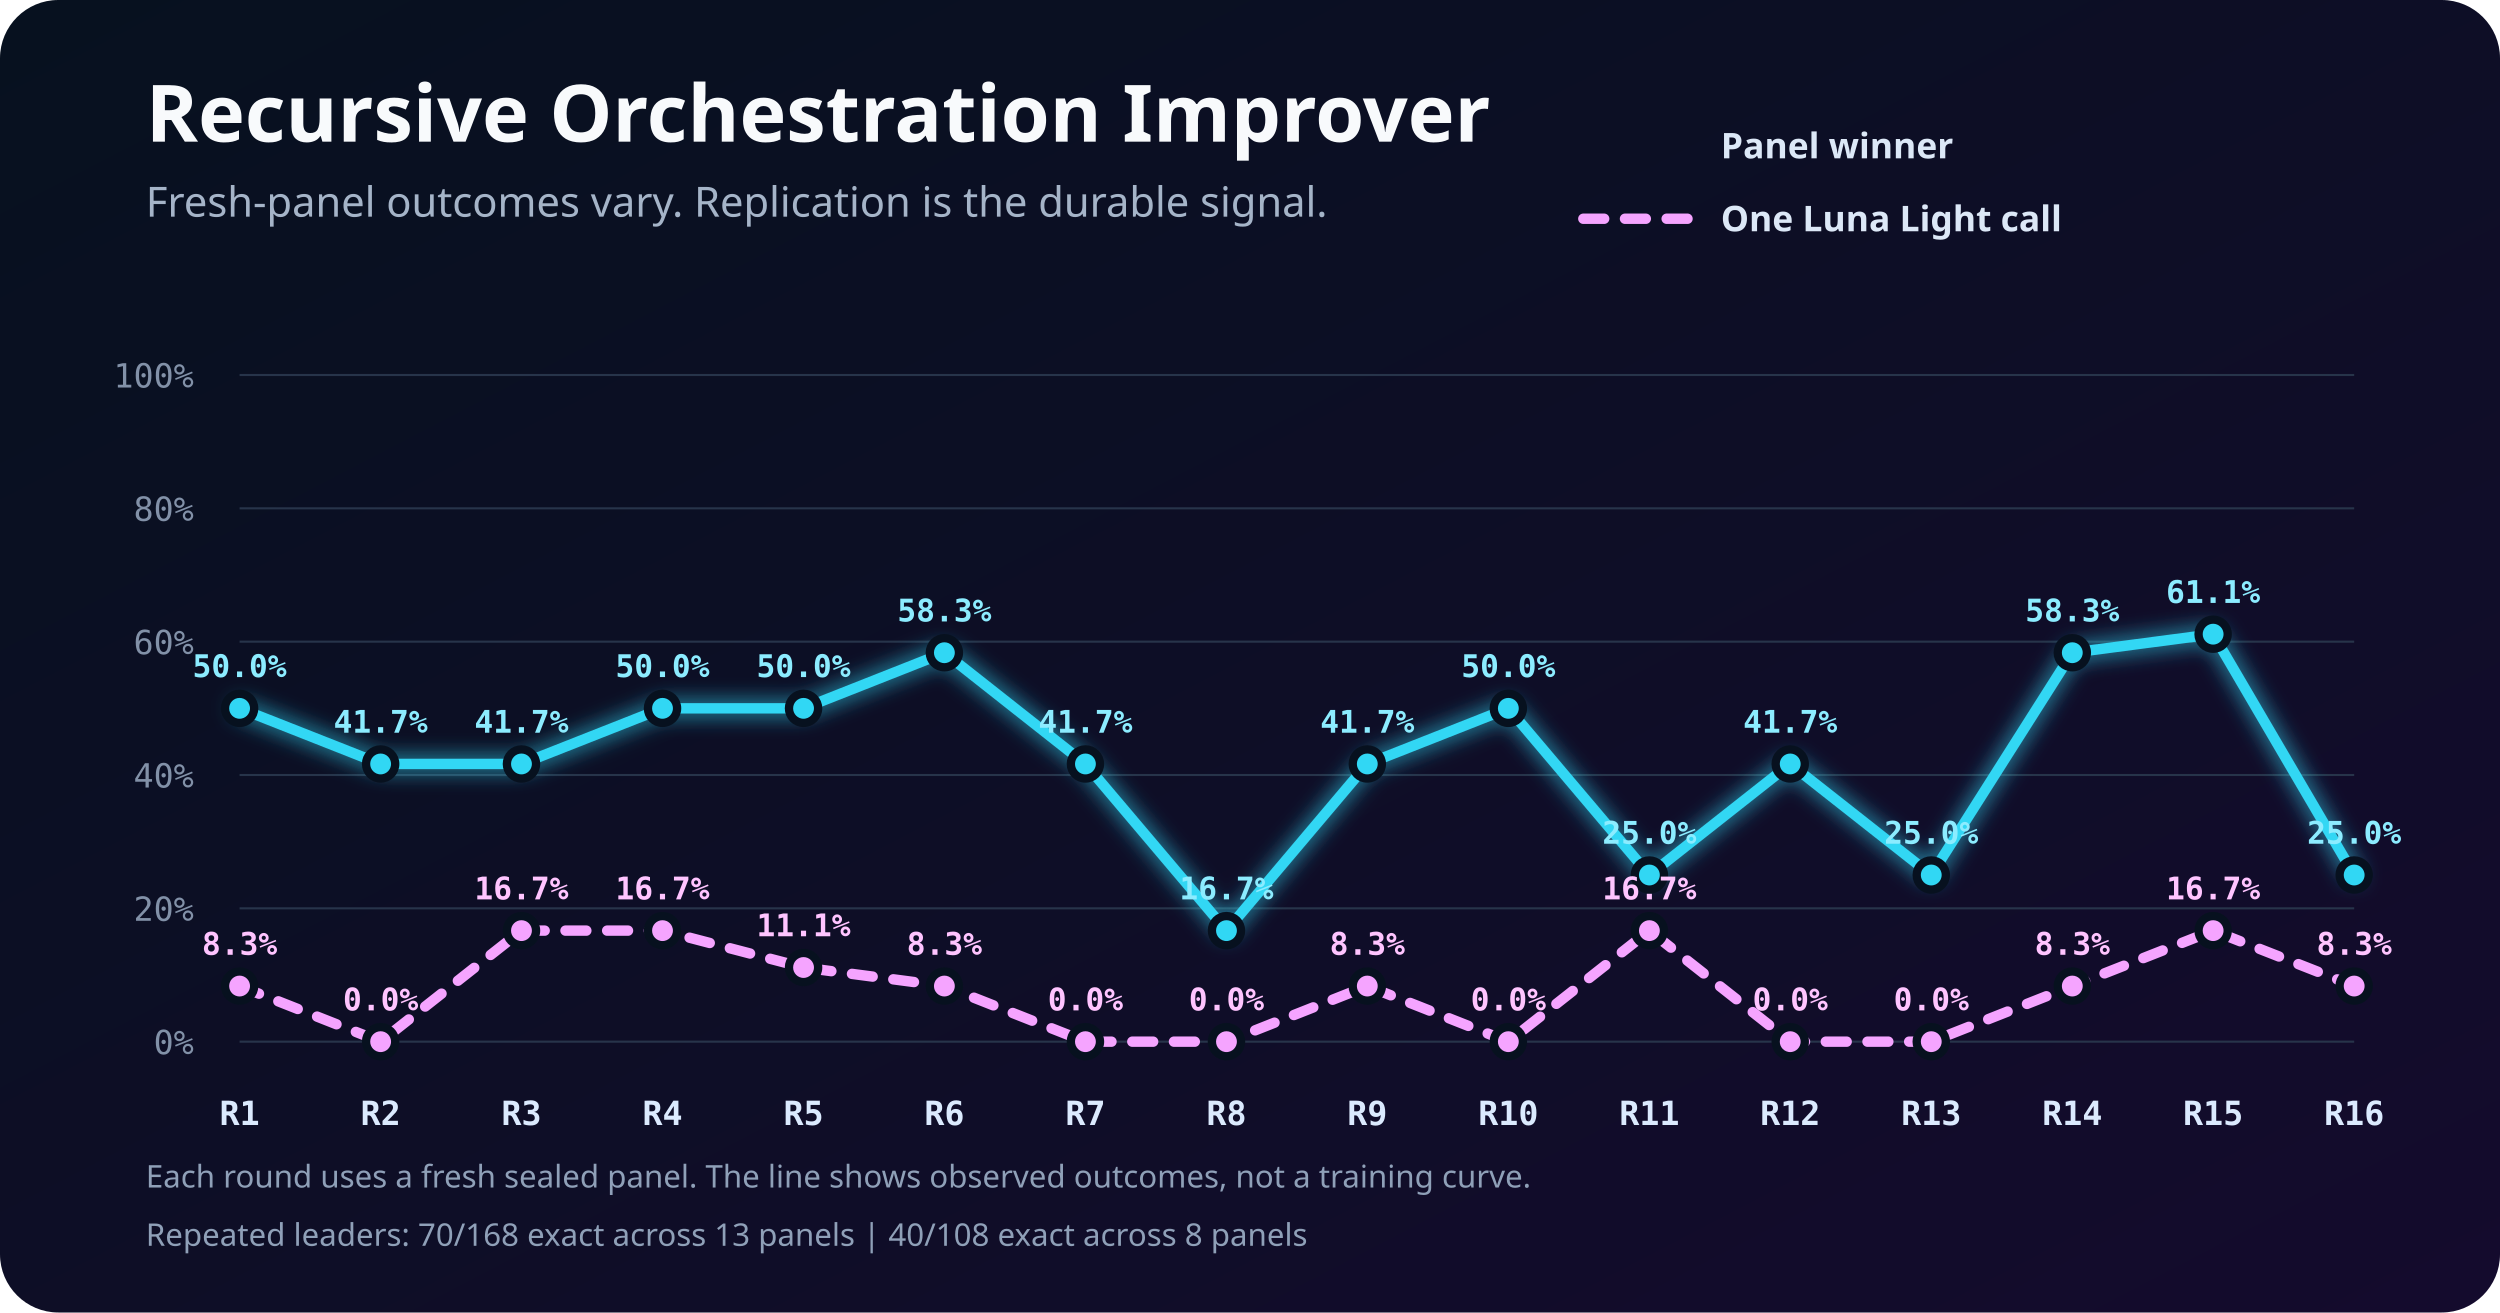
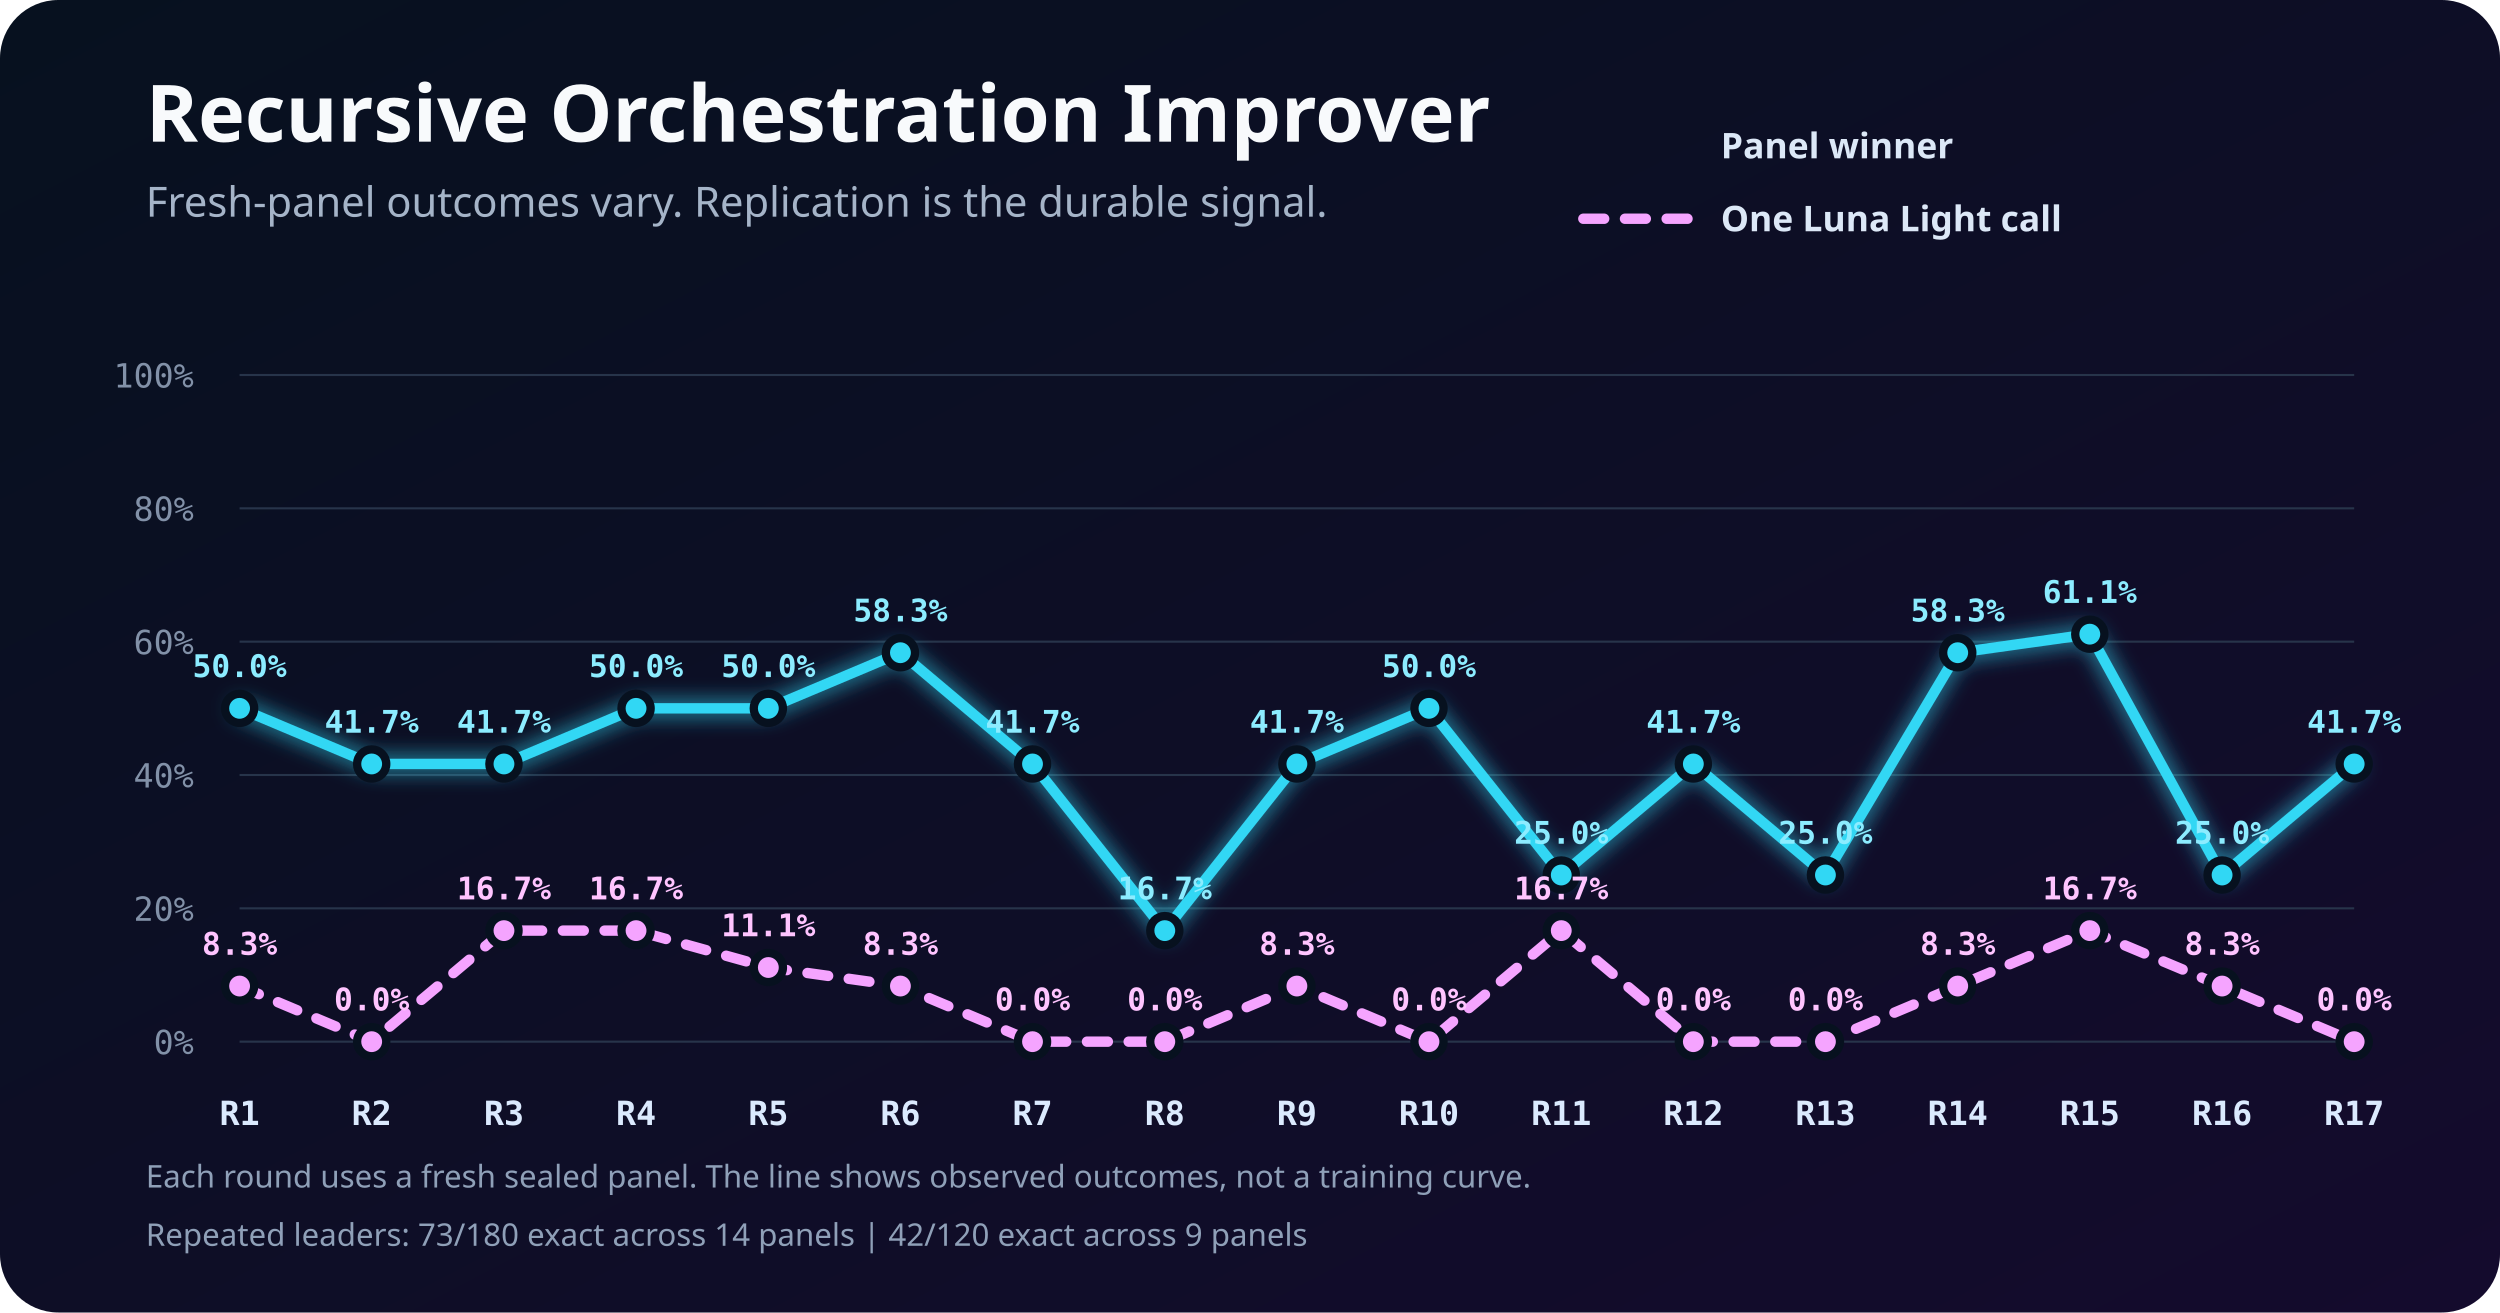
<svg xmlns="http://www.w3.org/2000/svg" width="1200" height="630" viewBox="0 0 1200 630" role="img" aria-labelledby="title desc">
  <defs>
    <linearGradient id="bg" x1="0" y1="0" x2="1" y2="1">
      <stop stop-color="#07111f" />
      <stop offset="1" stop-color="#140b2d" />
    </linearGradient>
    <filter id="glow">
      <feGaussianBlur stdDeviation="5" result="b" />
      <feMerge>
        <feMergeNode in="b" />
        <feMergeNode in="SourceGraphic" />
      </feMerge>
    </filter>
  </defs>
  <style>
  .title{font:700 38px ui-sans-serif,system-ui;fill:#f8fafc} .subtitle{font:500 20px ui-sans-serif,system-ui;fill:#a5b4c8}
  .grid{stroke:#27344a;stroke-width:1} .axis{font:500 16px ui-monospace,SFMono-Regular,monospace;fill:#8291a8} .strong{fill:#dbeafe;font-weight:700}
  .line{fill:none;stroke-width:5;stroke-linejoin:round;stroke-linecap:round} .line.winner{stroke:#31d7f4;filter:url(#glow)} .line.direct{stroke:#f5a4ff;stroke-dasharray:10 10}
  .dot{stroke:#07111f;stroke-width:4} .dot.winner{fill:#31d7f4} .dot.direct{fill:#f5a4ff}
  .value{font:700 15px ui-monospace,SFMono-Regular,monospace} .value.winner{fill:#8cecff} .value.direct{fill:#ffc4ff}
  .legend{font:600 17px ui-sans-serif,system-ui;fill:#dce8f7} .note{font:500 15px ui-sans-serif,system-ui;fill:#8fa0b8}
</style>
  <rect width="1200" height="630" rx="28" fill="url(#bg)" />
  <text x="70" y="68" class="title">Recursive Orchestration Improver</text>
  <text x="70" y="104" class="subtitle">Fresh-panel outcomes vary. Replication is the durable signal.</text>
  <line x1="760" y1="70" x2="810" y2="70" class="line winner" />
  <text x="826" y="76" class="legend">Panel winner</text>
  <line x1="760" y1="105" x2="810" y2="105" class="line direct" />
  <text x="826" y="111" class="legend">One Luna Light call</text>
  <line x1="115" y1="500.0" x2="1130" y2="500.0" class="grid" />
  <text x="93" y="506.0" text-anchor="end" class="axis">0%</text>
  <line x1="115" y1="436.0" x2="1130" y2="436.0" class="grid" />
  <text x="93" y="442.0" text-anchor="end" class="axis">20%</text>
  <line x1="115" y1="372.0" x2="1130" y2="372.0" class="grid" />
  <text x="93" y="378.0" text-anchor="end" class="axis">40%</text>
  <line x1="115" y1="308.0" x2="1130" y2="308.0" class="grid" />
  <text x="93" y="314.0" text-anchor="end" class="axis">60%</text>
  <line x1="115" y1="244.0" x2="1130" y2="244.0" class="grid" />
  <text x="93" y="250.0" text-anchor="end" class="axis">80%</text>
  <line x1="115" y1="180.0" x2="1130" y2="180.0" class="grid" />
  <text x="93" y="186.0" text-anchor="end" class="axis">100%</text>
-   <polyline points="115.0,340.0 182.7,366.7 250.3,366.7 318.0,340.0 385.7,340.0 453.3,313.3 521.0,366.7 588.7,446.7 656.3,366.7 724.0,340.0 791.7,420.0 859.3,366.7 927.0,420.0 994.7,313.3 1062.3,304.4 1130.0,420.0" class="line winner" />
-   <polyline points="115.0,473.3 182.7,500.0 250.3,446.7 318.0,446.7 385.7,464.4 453.3,473.3 521.0,500.0 588.7,500.0 656.3,473.3 724.0,500.0 791.7,446.7 859.3,500.0 927.0,500.0 994.7,473.3 1062.3,446.7 1130.0,473.3" class="line direct" />
+   <polyline points="115.0,340.0 178.4,366.7 241.9,366.7 305.3,340.0 368.8,340.0 432.2,313.3 495.6,366.7 559.1,446.7 622.5,366.7 685.9,340.0 749.4,420.0 812.8,366.7 876.2,420.0 939.7,313.3 1003.1,304.4 1066.6,420.0 1130.0,366.7" class="line winner" />
+   <polyline points="115.0,473.3 178.4,500.0 241.9,446.7 305.3,446.7 368.8,464.4 432.2,473.3 495.6,500.0 559.1,500.0 622.5,473.3 685.9,500.0 749.4,446.7 812.8,500.0 876.2,500.0 939.7,473.3 1003.1,446.7 1066.6,473.3 1130.0,500.0" class="line direct" />
  <circle cx="115.0" cy="340.0" r="7" class="dot winner" />
  <text x="115.0" y="325.0" text-anchor="middle" class="value winner">50.0%</text>
  <circle cx="115.0" cy="473.3" r="7" class="dot direct" />
  <text x="115.0" y="458.3" text-anchor="middle" class="value direct">8.3%</text>
-   <circle cx="182.7" cy="366.7" r="7" class="dot winner" />
-   <text x="182.7" y="351.7" text-anchor="middle" class="value winner">41.7%</text>
-   <circle cx="182.7" cy="500.0" r="7" class="dot direct" />
-   <text x="182.7" y="485.0" text-anchor="middle" class="value direct">0.0%</text>
-   <circle cx="250.3" cy="366.7" r="7" class="dot winner" />
-   <text x="250.3" y="351.7" text-anchor="middle" class="value winner">41.7%</text>
-   <circle cx="250.3" cy="446.7" r="7" class="dot direct" />
-   <text x="250.3" y="431.7" text-anchor="middle" class="value direct">16.7%</text>
-   <circle cx="318.0" cy="340.0" r="7" class="dot winner" />
-   <text x="318.0" y="325.0" text-anchor="middle" class="value winner">50.0%</text>
-   <circle cx="318.0" cy="446.7" r="7" class="dot direct" />
-   <text x="318.0" y="431.7" text-anchor="middle" class="value direct">16.7%</text>
-   <circle cx="385.7" cy="340.0" r="7" class="dot winner" />
-   <text x="385.7" y="325.0" text-anchor="middle" class="value winner">50.0%</text>
-   <circle cx="385.7" cy="464.4" r="7" class="dot direct" />
-   <text x="385.7" y="449.4" text-anchor="middle" class="value direct">11.1%</text>
-   <circle cx="453.3" cy="313.3" r="7" class="dot winner" />
-   <text x="453.3" y="298.3" text-anchor="middle" class="value winner">58.3%</text>
-   <circle cx="453.3" cy="473.3" r="7" class="dot direct" />
-   <text x="453.3" y="458.3" text-anchor="middle" class="value direct">8.3%</text>
-   <circle cx="521.0" cy="366.7" r="7" class="dot winner" />
-   <text x="521.0" y="351.7" text-anchor="middle" class="value winner">41.7%</text>
-   <circle cx="521.0" cy="500.0" r="7" class="dot direct" />
-   <text x="521.0" y="485.0" text-anchor="middle" class="value direct">0.0%</text>
-   <circle cx="588.7" cy="446.7" r="7" class="dot winner" />
-   <text x="588.7" y="431.7" text-anchor="middle" class="value winner">16.7%</text>
-   <circle cx="588.7" cy="500.0" r="7" class="dot direct" />
-   <text x="588.7" y="485.0" text-anchor="middle" class="value direct">0.0%</text>
-   <circle cx="656.3" cy="366.7" r="7" class="dot winner" />
-   <text x="656.3" y="351.7" text-anchor="middle" class="value winner">41.7%</text>
-   <circle cx="656.3" cy="473.3" r="7" class="dot direct" />
-   <text x="656.3" y="458.3" text-anchor="middle" class="value direct">8.3%</text>
-   <circle cx="724.0" cy="340.0" r="7" class="dot winner" />
-   <text x="724.0" y="325.0" text-anchor="middle" class="value winner">50.0%</text>
-   <circle cx="724.0" cy="500.0" r="7" class="dot direct" />
-   <text x="724.0" y="485.0" text-anchor="middle" class="value direct">0.0%</text>
-   <circle cx="791.7" cy="420.0" r="7" class="dot winner" />
-   <text x="791.7" y="405.0" text-anchor="middle" class="value winner">25.0%</text>
-   <circle cx="791.7" cy="446.7" r="7" class="dot direct" />
-   <text x="791.7" y="431.7" text-anchor="middle" class="value direct">16.7%</text>
-   <circle cx="859.3" cy="366.7" r="7" class="dot winner" />
-   <text x="859.3" y="351.7" text-anchor="middle" class="value winner">41.7%</text>
-   <circle cx="859.3" cy="500.0" r="7" class="dot direct" />
-   <text x="859.3" y="485.0" text-anchor="middle" class="value direct">0.0%</text>
-   <circle cx="927.0" cy="420.0" r="7" class="dot winner" />
-   <text x="927.0" y="405.0" text-anchor="middle" class="value winner">25.0%</text>
-   <circle cx="927.0" cy="500.0" r="7" class="dot direct" />
-   <text x="927.0" y="485.0" text-anchor="middle" class="value direct">0.0%</text>
-   <circle cx="994.7" cy="313.3" r="7" class="dot winner" />
-   <text x="994.7" y="298.3" text-anchor="middle" class="value winner">58.3%</text>
-   <circle cx="994.7" cy="473.3" r="7" class="dot direct" />
-   <text x="994.7" y="458.3" text-anchor="middle" class="value direct">8.3%</text>
-   <circle cx="1062.3" cy="304.4" r="7" class="dot winner" />
-   <text x="1062.3" y="289.4" text-anchor="middle" class="value winner">61.1%</text>
-   <circle cx="1062.3" cy="446.7" r="7" class="dot direct" />
-   <text x="1062.3" y="431.7" text-anchor="middle" class="value direct">16.7%</text>
-   <circle cx="1130.0" cy="420.0" r="7" class="dot winner" />
-   <text x="1130.0" y="405.0" text-anchor="middle" class="value winner">25.0%</text>
-   <circle cx="1130.0" cy="473.3" r="7" class="dot direct" />
-   <text x="1130.0" y="458.3" text-anchor="middle" class="value direct">8.3%</text>
+   <circle cx="178.4" cy="366.7" r="7" class="dot winner" />
+   <text x="178.4" y="351.7" text-anchor="middle" class="value winner">41.7%</text>
+   <circle cx="178.4" cy="500.0" r="7" class="dot direct" />
+   <text x="178.4" y="485.0" text-anchor="middle" class="value direct">0.0%</text>
+   <circle cx="241.9" cy="366.7" r="7" class="dot winner" />
+   <text x="241.9" y="351.7" text-anchor="middle" class="value winner">41.7%</text>
+   <circle cx="241.9" cy="446.7" r="7" class="dot direct" />
+   <text x="241.9" y="431.7" text-anchor="middle" class="value direct">16.7%</text>
+   <circle cx="305.3" cy="340.0" r="7" class="dot winner" />
+   <text x="305.3" y="325.0" text-anchor="middle" class="value winner">50.0%</text>
+   <circle cx="305.3" cy="446.7" r="7" class="dot direct" />
+   <text x="305.3" y="431.7" text-anchor="middle" class="value direct">16.7%</text>
+   <circle cx="368.8" cy="340.0" r="7" class="dot winner" />
+   <text x="368.8" y="325.0" text-anchor="middle" class="value winner">50.0%</text>
+   <circle cx="368.8" cy="464.4" r="7" class="dot direct" />
+   <text x="368.8" y="449.4" text-anchor="middle" class="value direct">11.1%</text>
+   <circle cx="432.2" cy="313.3" r="7" class="dot winner" />
+   <text x="432.2" y="298.3" text-anchor="middle" class="value winner">58.3%</text>
+   <circle cx="432.2" cy="473.3" r="7" class="dot direct" />
+   <text x="432.2" y="458.3" text-anchor="middle" class="value direct">8.3%</text>
+   <circle cx="495.6" cy="366.7" r="7" class="dot winner" />
+   <text x="495.6" y="351.7" text-anchor="middle" class="value winner">41.7%</text>
+   <circle cx="495.6" cy="500.0" r="7" class="dot direct" />
+   <text x="495.6" y="485.0" text-anchor="middle" class="value direct">0.0%</text>
+   <circle cx="559.1" cy="446.7" r="7" class="dot winner" />
+   <text x="559.1" y="431.7" text-anchor="middle" class="value winner">16.7%</text>
+   <circle cx="559.1" cy="500.0" r="7" class="dot direct" />
+   <text x="559.1" y="485.0" text-anchor="middle" class="value direct">0.0%</text>
+   <circle cx="622.5" cy="366.7" r="7" class="dot winner" />
+   <text x="622.5" y="351.7" text-anchor="middle" class="value winner">41.7%</text>
+   <circle cx="622.5" cy="473.3" r="7" class="dot direct" />
+   <text x="622.5" y="458.3" text-anchor="middle" class="value direct">8.3%</text>
+   <circle cx="685.9" cy="340.0" r="7" class="dot winner" />
+   <text x="685.9" y="325.0" text-anchor="middle" class="value winner">50.0%</text>
+   <circle cx="685.9" cy="500.0" r="7" class="dot direct" />
+   <text x="685.9" y="485.0" text-anchor="middle" class="value direct">0.0%</text>
+   <circle cx="749.4" cy="420.0" r="7" class="dot winner" />
+   <text x="749.4" y="405.0" text-anchor="middle" class="value winner">25.0%</text>
+   <circle cx="749.4" cy="446.7" r="7" class="dot direct" />
+   <text x="749.4" y="431.7" text-anchor="middle" class="value direct">16.7%</text>
+   <circle cx="812.8" cy="366.7" r="7" class="dot winner" />
+   <text x="812.8" y="351.7" text-anchor="middle" class="value winner">41.7%</text>
+   <circle cx="812.8" cy="500.0" r="7" class="dot direct" />
+   <text x="812.8" y="485.0" text-anchor="middle" class="value direct">0.0%</text>
+   <circle cx="876.2" cy="420.0" r="7" class="dot winner" />
+   <text x="876.2" y="405.0" text-anchor="middle" class="value winner">25.0%</text>
+   <circle cx="876.2" cy="500.0" r="7" class="dot direct" />
+   <text x="876.2" y="485.0" text-anchor="middle" class="value direct">0.0%</text>
+   <circle cx="939.7" cy="313.3" r="7" class="dot winner" />
+   <text x="939.7" y="298.3" text-anchor="middle" class="value winner">58.3%</text>
+   <circle cx="939.7" cy="473.3" r="7" class="dot direct" />
+   <text x="939.7" y="458.3" text-anchor="middle" class="value direct">8.3%</text>
+   <circle cx="1003.1" cy="304.4" r="7" class="dot winner" />
+   <text x="1003.1" y="289.4" text-anchor="middle" class="value winner">61.1%</text>
+   <circle cx="1003.1" cy="446.7" r="7" class="dot direct" />
+   <text x="1003.1" y="431.7" text-anchor="middle" class="value direct">16.7%</text>
+   <circle cx="1066.6" cy="420.0" r="7" class="dot winner" />
+   <text x="1066.6" y="405.0" text-anchor="middle" class="value winner">25.0%</text>
+   <circle cx="1066.6" cy="473.3" r="7" class="dot direct" />
+   <text x="1066.6" y="458.3" text-anchor="middle" class="value direct">8.3%</text>
+   <circle cx="1130.0" cy="366.7" r="7" class="dot winner" />
+   <text x="1130.0" y="351.7" text-anchor="middle" class="value winner">41.7%</text>
+   <circle cx="1130.0" cy="500.0" r="7" class="dot direct" />
+   <text x="1130.0" y="485.0" text-anchor="middle" class="value direct">0.0%</text>
  <text x="115.0" y="540" text-anchor="middle" class="axis strong">R1</text>
-   <text x="182.7" y="540" text-anchor="middle" class="axis strong">R2</text>
-   <text x="250.3" y="540" text-anchor="middle" class="axis strong">R3</text>
-   <text x="318.0" y="540" text-anchor="middle" class="axis strong">R4</text>
-   <text x="385.7" y="540" text-anchor="middle" class="axis strong">R5</text>
-   <text x="453.3" y="540" text-anchor="middle" class="axis strong">R6</text>
-   <text x="521.0" y="540" text-anchor="middle" class="axis strong">R7</text>
-   <text x="588.7" y="540" text-anchor="middle" class="axis strong">R8</text>
-   <text x="656.3" y="540" text-anchor="middle" class="axis strong">R9</text>
-   <text x="724.0" y="540" text-anchor="middle" class="axis strong">R10</text>
-   <text x="791.7" y="540" text-anchor="middle" class="axis strong">R11</text>
-   <text x="859.3" y="540" text-anchor="middle" class="axis strong">R12</text>
-   <text x="927.0" y="540" text-anchor="middle" class="axis strong">R13</text>
-   <text x="994.7" y="540" text-anchor="middle" class="axis strong">R14</text>
-   <text x="1062.3" y="540" text-anchor="middle" class="axis strong">R15</text>
-   <text x="1130.0" y="540" text-anchor="middle" class="axis strong">R16</text>
+   <text x="178.4" y="540" text-anchor="middle" class="axis strong">R2</text>
+   <text x="241.9" y="540" text-anchor="middle" class="axis strong">R3</text>
+   <text x="305.3" y="540" text-anchor="middle" class="axis strong">R4</text>
+   <text x="368.8" y="540" text-anchor="middle" class="axis strong">R5</text>
+   <text x="432.2" y="540" text-anchor="middle" class="axis strong">R6</text>
+   <text x="495.6" y="540" text-anchor="middle" class="axis strong">R7</text>
+   <text x="559.1" y="540" text-anchor="middle" class="axis strong">R8</text>
+   <text x="622.5" y="540" text-anchor="middle" class="axis strong">R9</text>
+   <text x="685.9" y="540" text-anchor="middle" class="axis strong">R10</text>
+   <text x="749.4" y="540" text-anchor="middle" class="axis strong">R11</text>
+   <text x="812.8" y="540" text-anchor="middle" class="axis strong">R12</text>
+   <text x="876.2" y="540" text-anchor="middle" class="axis strong">R13</text>
+   <text x="939.7" y="540" text-anchor="middle" class="axis strong">R14</text>
+   <text x="1003.1" y="540" text-anchor="middle" class="axis strong">R15</text>
+   <text x="1066.6" y="540" text-anchor="middle" class="axis strong">R16</text>
+   <text x="1130.0" y="540" text-anchor="middle" class="axis strong">R17</text>
  <text x="70" y="570" class="note">Each round uses a fresh sealed panel. The line shows observed outcomes, not a training curve.</text>
-   <text x="70" y="598" class="note">Repeated leaders: 70/168 exact across 13 panels | 40/108 exact across 8 panels</text>
+   <text x="70" y="598" class="note">Repeated leaders: 73/180 exact across 14 panels | 42/120 exact across 9 panels</text>
</svg>
